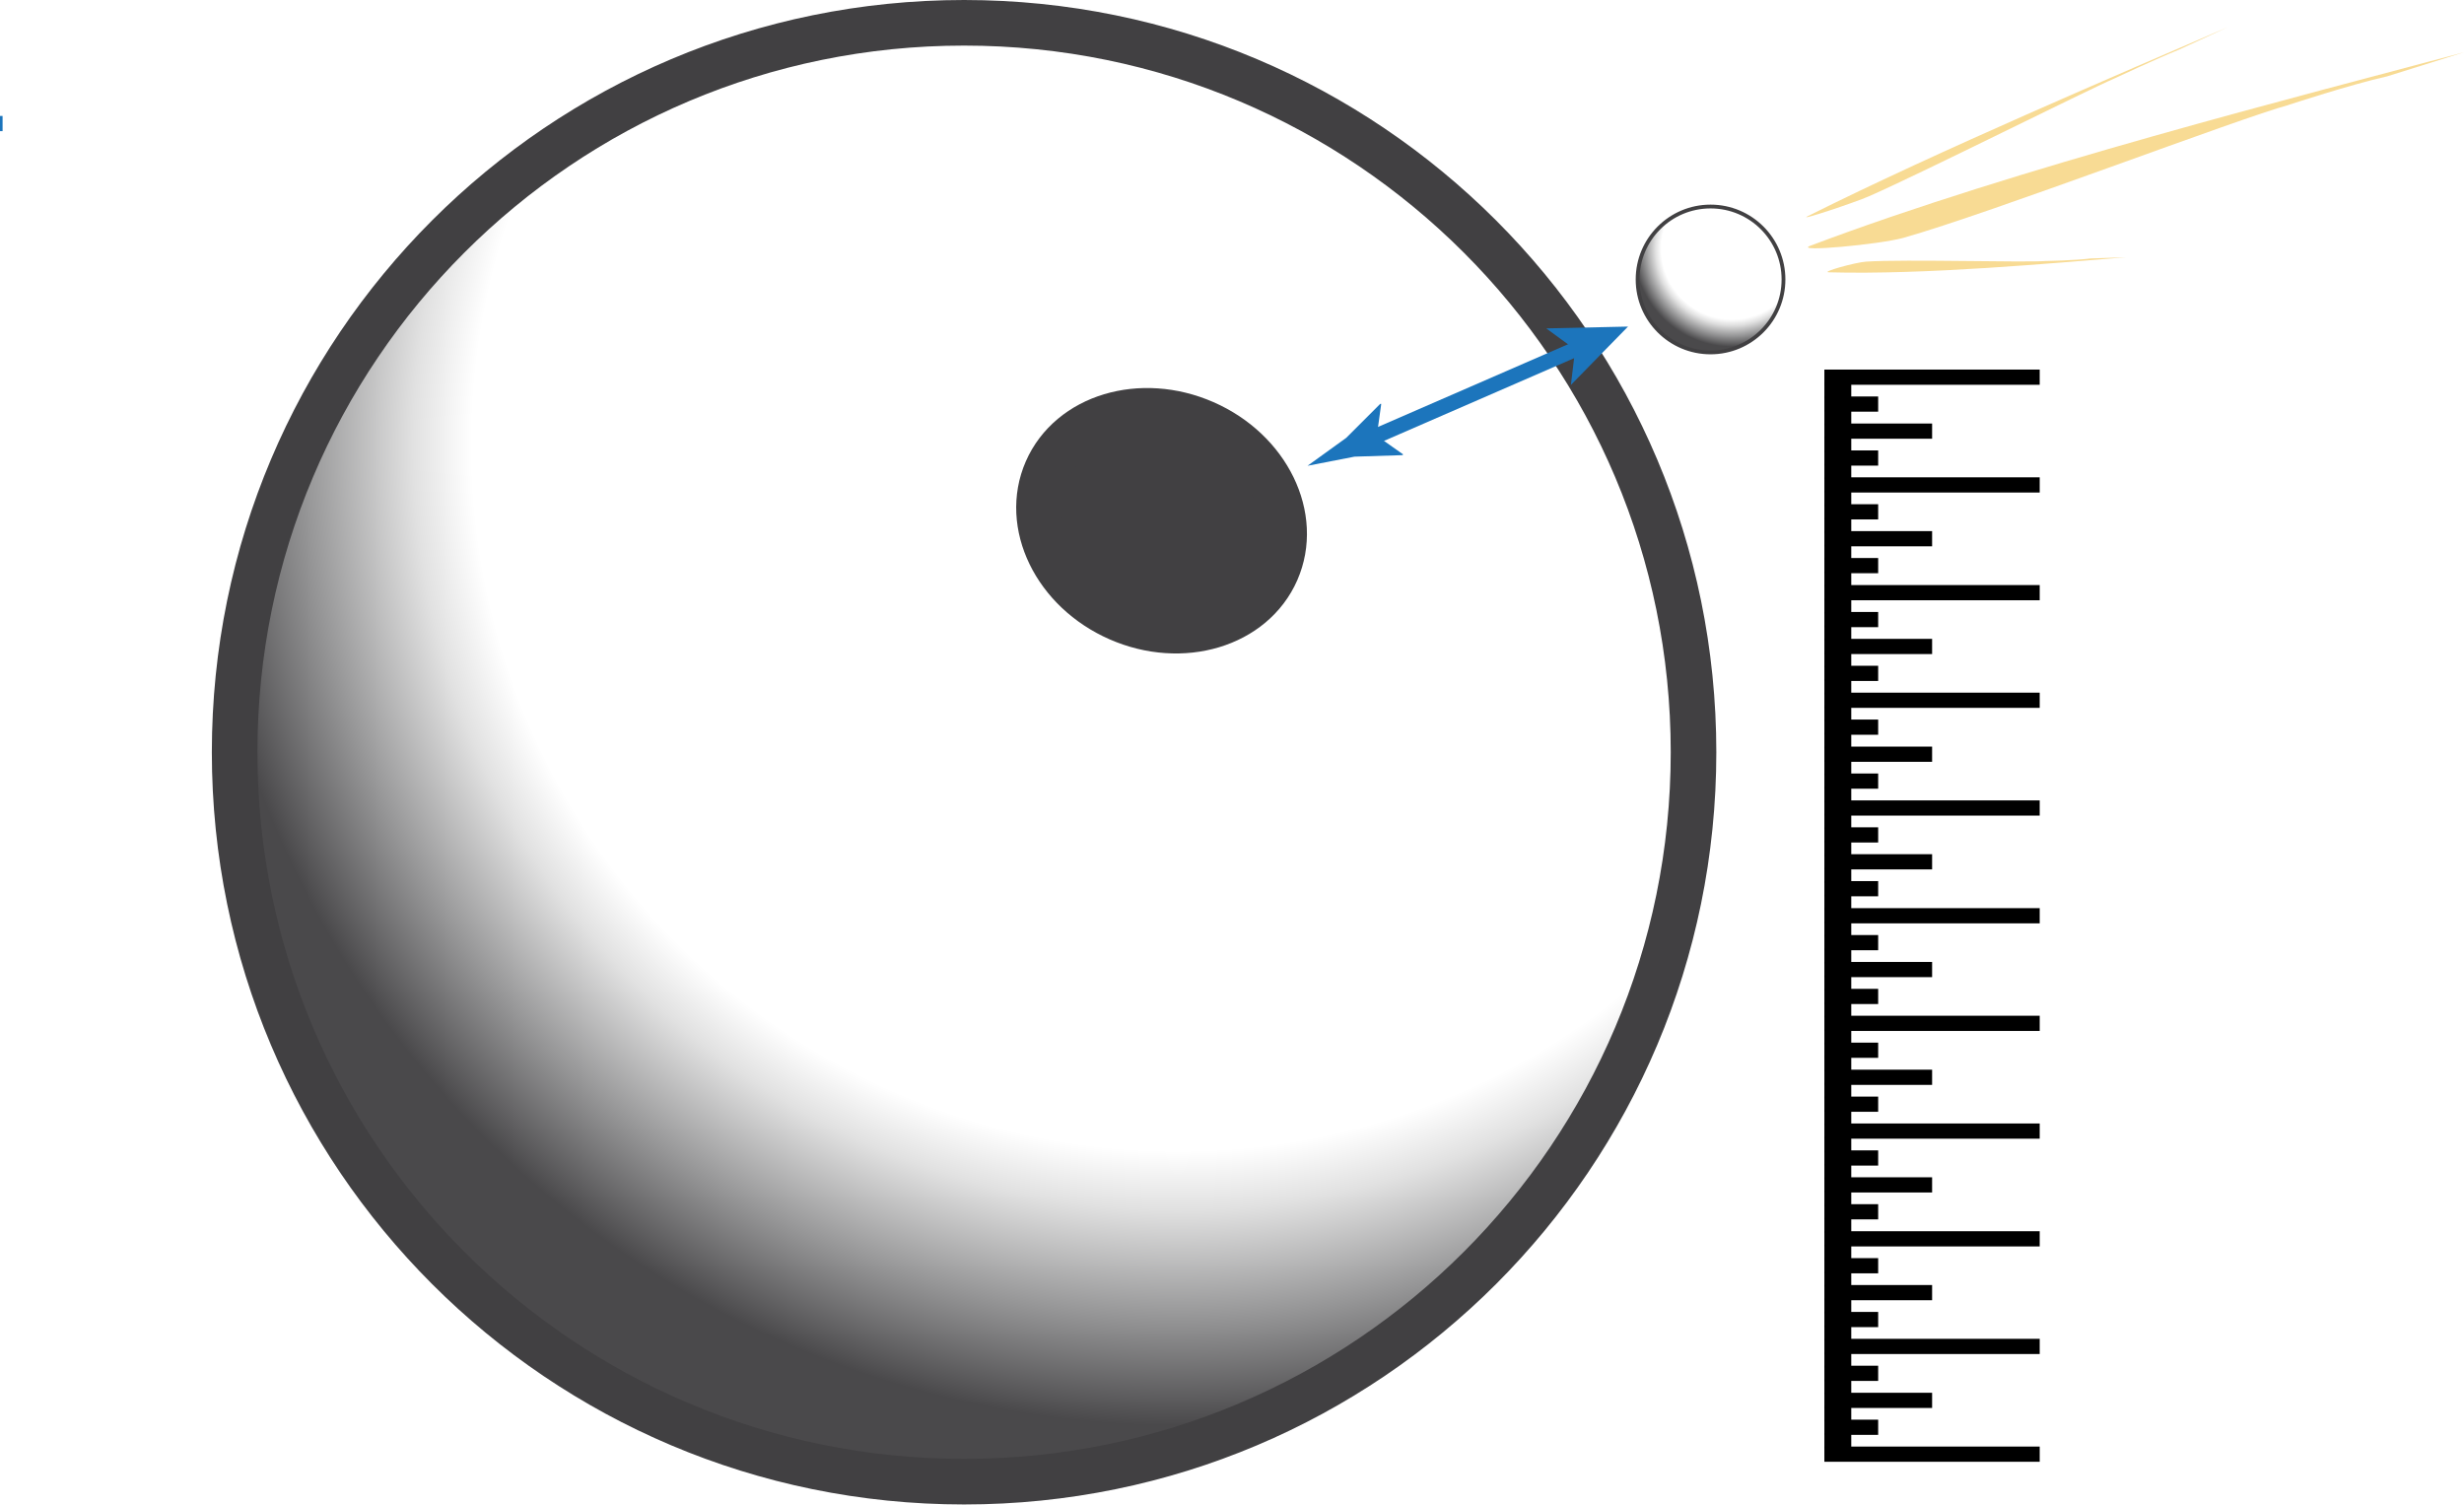
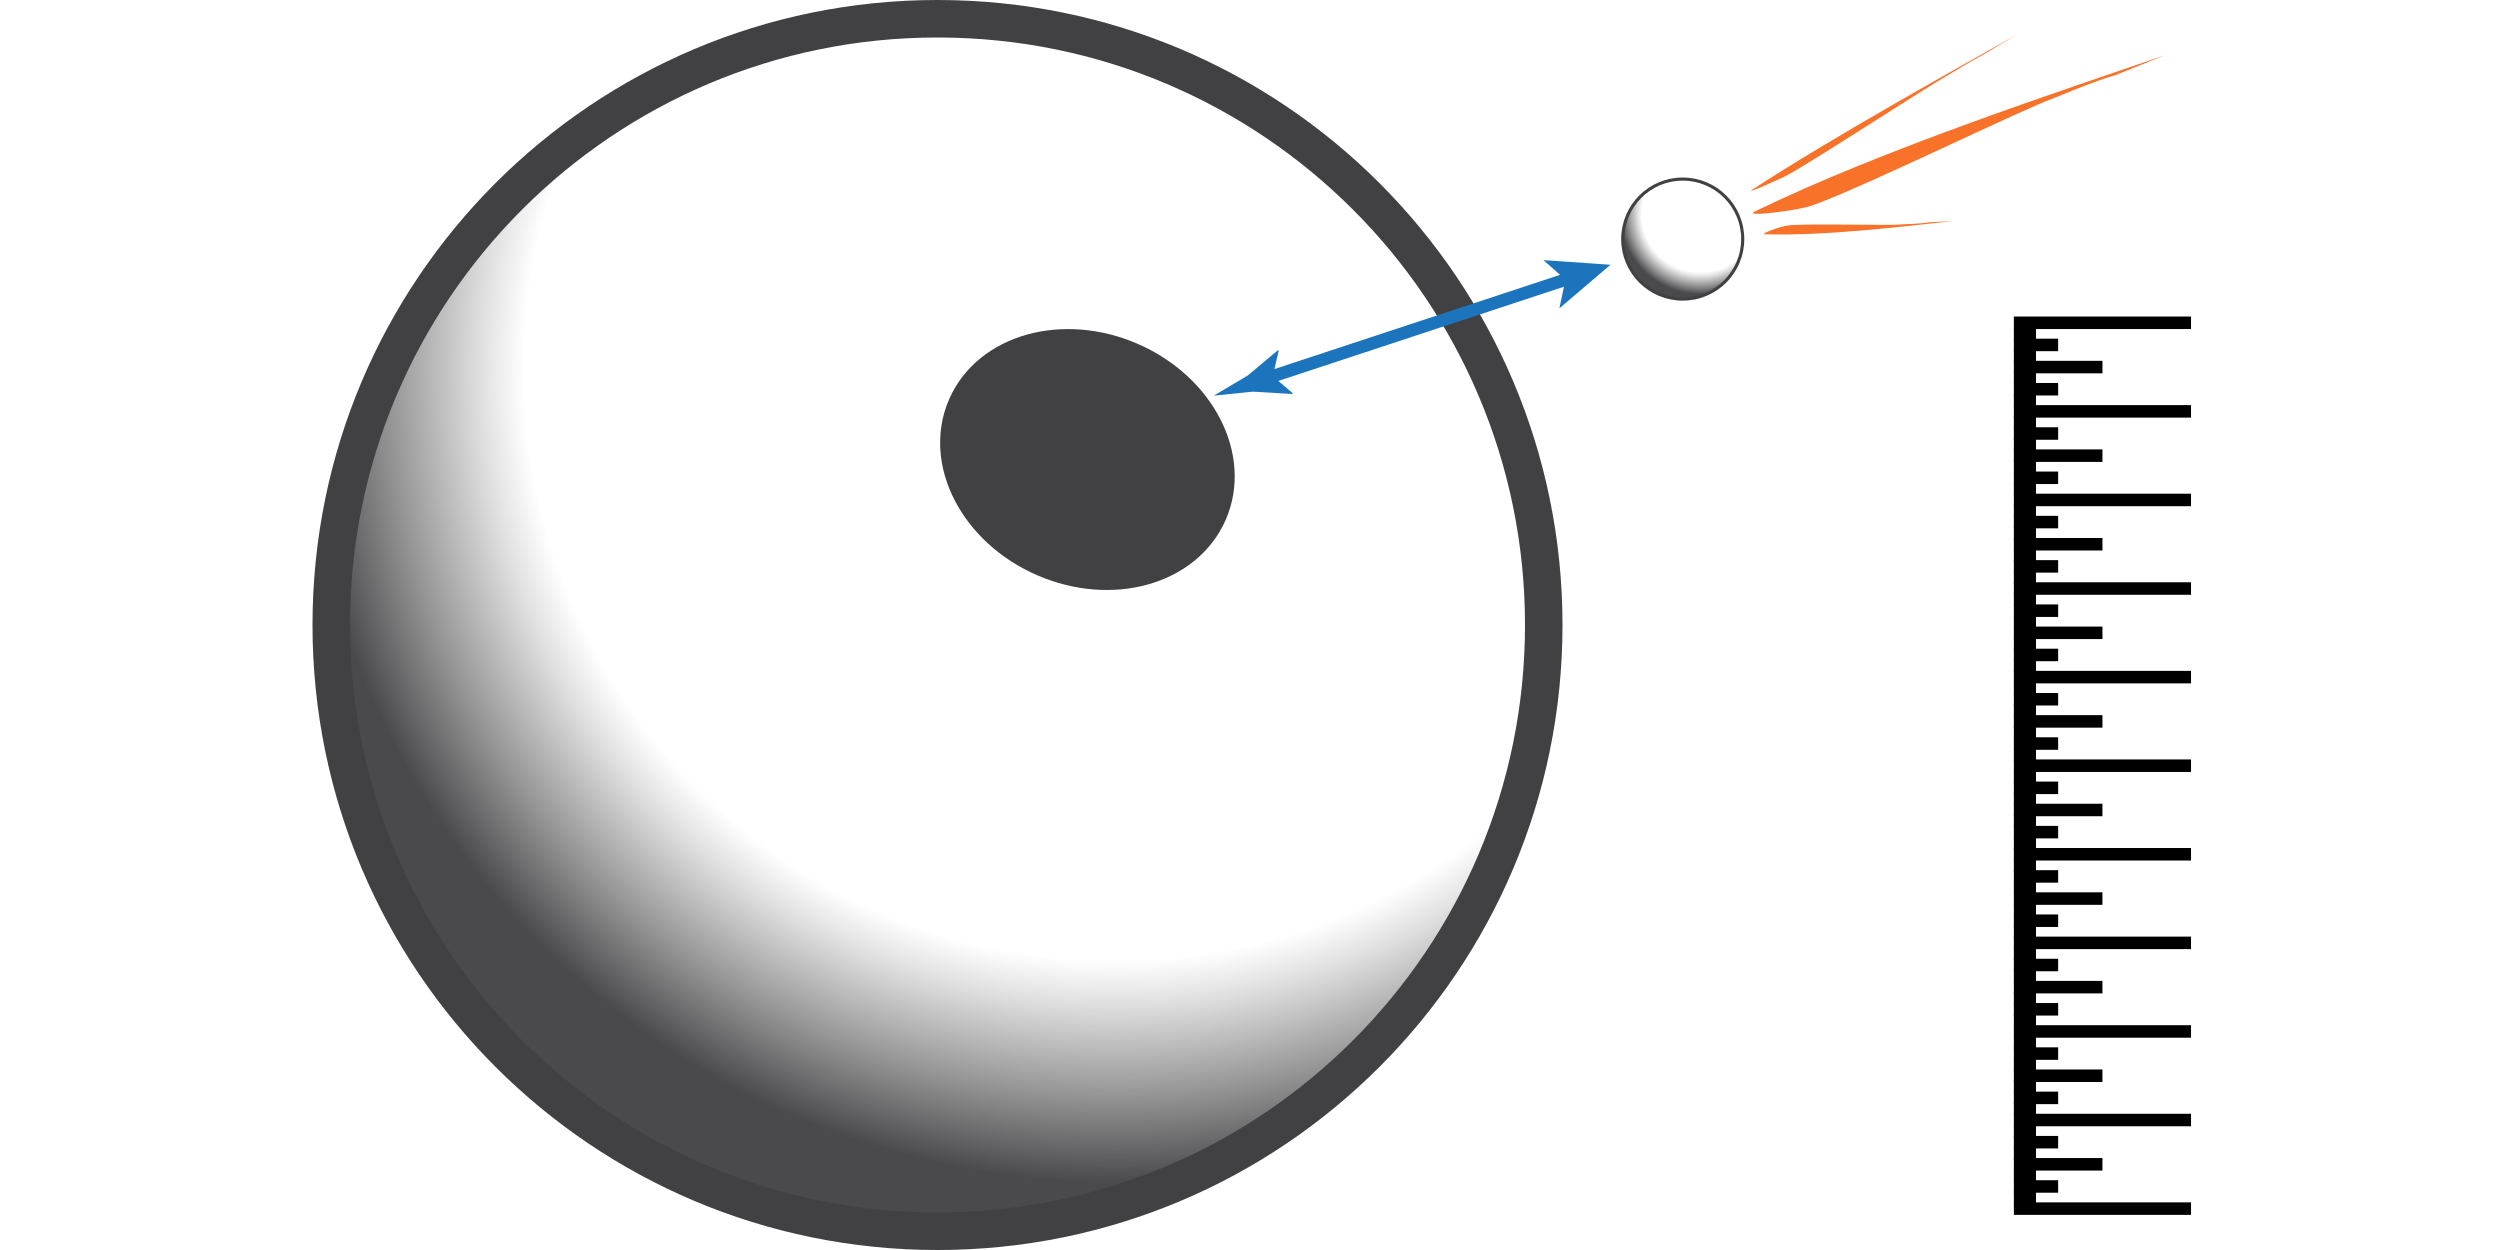
- <svg xmlns="http://www.w3.org/2000/svg" xmlns:xlink="http://www.w3.org/1999/xlink" id="Layer_1" viewBox="0 0 162.14 99">
+ <svg xmlns="http://www.w3.org/2000/svg" xmlns:xlink="http://www.w3.org/1999/xlink" id="Layer_1" viewBox="0 0 200 100">
  <defs>
-     <style>.cls-1{fill:url(#radial-gradient-2);}.cls-2{fill:#414042;}.cls-2,.cls-3,.cls-4,.cls-5,.cls-6{stroke-miterlimit:10;}.cls-2,.cls-3,.cls-6{stroke:#414042;}.cls-2,.cls-6{stroke-width:3px;}.cls-7{fill:url(#radial-gradient);}.cls-3{stroke-width:.25px;}.cls-3,.cls-4,.cls-5,.cls-6{fill:none;}.cls-4{stroke:#1c75bc;}.cls-5{stroke:#000;}.cls-8{fill:#f8db94;}.cls-9{fill:#1c75bc;}</style>
-     <symbol id="Brush_Stroke_3" viewBox="0 0 22.15 25.6">
-       <path class="cls-8" d="M5.94,6.8c1.57,2,11.18,10.41,14.07,13.92.77.94,2.68,5.44,1.99,4.83C14.11,18.55,5.26,6.71,0,0l2.67,2.93c1.05,1.56,3.27,3.88,3.27,3.88Z" />
+     <style>.cls-1,.cls-2,.cls-3,.cls-4,.cls-5{fill:none;}.cls-6{fill:url(#radial-gradient-2);}.cls-7{fill:#414042;}.cls-7,.cls-2,.cls-3,.cls-4,.cls-5{stroke-miterlimit:10;}.cls-7,.cls-2,.cls-5{stroke:#414042;}.cls-7,.cls-5{stroke-width:3px;}.cls-8{fill:url(#radial-gradient);}.cls-2{stroke-width:.25px;}.cls-3{stroke:#1c75bc;}.cls-4{stroke:#000;}.cls-9{fill:#1c75bc;}.cls-10{fill:#f87229;}</style>
+     <symbol id="Brush_Stroke_3" viewBox="0 0 22.146 25.603">
+       <path class="cls-10" d="M5.939,6.801c1.567,2.001,11.181,10.409,14.07,13.918.773.938,2.683,5.444,1.988,4.827C14.112,18.553,5.263,6.708,0,0l2.668,2.925c1.051,1.561,3.271,3.875,3.271,3.875Z" />
    </symbol>
-     <radialGradient id="radial-gradient" cx="77.51" cy="29.27" fx="77.51" fy="29.27" r="64.52" gradientUnits="userSpaceOnUse">
-       <stop offset=".72" stop-color="#fff" />
-       <stop offset=".78" stop-color="#e1e1e1" />
+     <radialGradient id="radial-gradient" cx="89.075" cy="29.766" fx="89.075" fy="29.766" r="64.519" gradientTransform="translate(-.7812 -.5208) scale(1.0104)" gradientUnits="userSpaceOnUse">
+       <stop offset=".725" stop-color="#fff" />
+       <stop offset=".777" stop-color="#e1e1e1" />
      <stop offset=".89" stop-color="#969697" />
-       <stop offset="1" stop-color="#4a494b" />
+       <stop offset=".998" stop-color="#4a494b" />
    </radialGradient>
-     <radialGradient id="radial-gradient-2" cx="113.97" cy="16.36" fx="113.97" fy="16.36" r="6.45" xlink:href="#radial-gradient" />
+     <radialGradient id="radial-gradient-2" cx="136.025" cy="17.102" fx="136.025" fy="17.102" r="6.452" gradientTransform="matrix(1,0,0,1,0,0)" xlink:href="#radial-gradient" />
  </defs>
-   <circle class="cls-7" cx="63.44" cy="49.5" r="48" />
-   <circle class="cls-6" cx="63.44" cy="49.5" r="48" />
-   <circle class="cls-1" cx="112.56" cy="18.39" r="4.8" />
-   <circle class="cls-3" cx="112.56" cy="18.39" r="4.8" />
-   <use width="22.15" height="25.6" transform="translate(139.9 16.93) rotate(-157.39) scale(.62 -.33) skewX(14.28)" xlink:href="#Brush_Stroke_3" />
-   <use width="22.15" height="25.6" transform="translate(146.61 1.78) rotate(138.62) scale(.72 .35) skewX(35.53)" xlink:href="#Brush_Stroke_3" />
-   <use width="22.15" height="25.6" transform="translate(162.14 3.44) rotate(136.77) scale(1.27 .79) skewX(20.48)" xlink:href="#Brush_Stroke_3" />
-   <ellipse class="cls-2" cx="76.44" cy="34.27" rx="7.02" ry="8.25" transform="translate(14.38 90.54) rotate(-66.35)" />
+   <rect class="cls-1" width="200" height="100" />
+   <circle class="cls-8" cx="75" cy="50" r="48.5" />
+   <circle class="cls-5" cx="75" cy="50" r="48.5" />
+   <circle class="cls-6" cx="134.618" cy="19.126" r="4.8" />
+   <circle class="cls-2" cx="134.618" cy="19.126" r="4.8" />
+   <use width="22.146" height="25.603" transform="translate(156.1866 17.6919) rotate(-151.8118) scale(.4978 -.3138) skewX(8.0043)" xlink:href="#Brush_Stroke_3" />
+   <use width="22.146" height="25.603" transform="translate(161.3152 2.7823) rotate(131.4255) scale(.6278 .3) skewX(30.6823)" xlink:href="#Brush_Stroke_3" />
+   <use width="22.146" height="25.603" transform="translate(173.1978 4.4118) rotate(129.5881) scale(1.1098 .6787) skewX(12.3002)" xlink:href="#Brush_Stroke_3" />
+   <ellipse class="cls-7" cx="86.993" cy="36.763" rx="8.591" ry="10.569" transform="translate(18.6029 101.8936) rotate(-66.5102)" />
  <g id="_1_cm._Tick_Group">
-     <path id="_1_cm._Tick_no._0" class="cls-5" d="M120.05,95.69h14.17" />
-     <path id="_1_cm._Tick_no._1" class="cls-5" d="M120.05,88.6h14.17" />
-     <path id="_1_cm._Tick_no._2" class="cls-5" d="M120.05,81.52h14.17" />
-     <path id="_1_cm._Tick_no._3" class="cls-5" d="M120.05,74.43h14.17" />
-     <path id="_1_cm._Tick_no._4" class="cls-5" d="M120.05,67.34h14.17" />
-     <path id="_1_cm._Tick_no._5" class="cls-5" d="M120.05,60.26h14.17" />
-     <path id="_1_cm._Tick_no._6" class="cls-5" d="M120.05,53.17h14.17" />
-     <path id="_1_cm._Tick_no._7" class="cls-5" d="M120.05,46.08h14.17" />
-     <path id="_1_cm._Tick_no._8" class="cls-5" d="M120.05,39h14.17" />
-     <path id="_1_cm._Tick_no._9" class="cls-5" d="M120.05,31.91h14.17" />
-     <path id="_1_cm._Tick_no._10" class="cls-5" d="M120.05,24.82h14.17" />
+     <path id="_1_cm._Tick_no._0" class="cls-4" d="M161.109,96.689h14.173" />
+     <path id="_1_cm._Tick_no._1" class="cls-4" d="M161.109,89.602h14.173" />
+     <path id="_1_cm._Tick_no._2" class="cls-4" d="M161.109,82.516h14.173" />
+     <path id="_1_cm._Tick_no._3" class="cls-4" d="M161.109,75.429h14.173" />
+     <path id="_1_cm._Tick_no._4" class="cls-4" d="M161.109,68.342h14.173" />
+     <path id="_1_cm._Tick_no._5" class="cls-4" d="M161.109,61.256h14.173" />
+     <path id="_1_cm._Tick_no._6" class="cls-4" d="M161.109,54.169h14.173" />
+     <path id="_1_cm._Tick_no._7" class="cls-4" d="M161.109,47.082h14.173" />
+     <path id="_1_cm._Tick_no._8" class="cls-4" d="M161.109,39.996h14.173" />
+     <path id="_1_cm._Tick_no._9" class="cls-4" d="M161.109,32.909h14.173" />
+     <path id="_1_cm._Tick_no._10" class="cls-4" d="M161.109,25.823h14.173" />
  </g>
  <g id="_1_2_cm._Tick_Group">
-     <path id="_1_2_cm._Tick_no._1" class="cls-5" d="M120.05,92.15h7.09" />
-     <path id="_1_2_cm._Tick_no._3" class="cls-5" d="M120.05,85.06h7.09" />
-     <path id="_1_2_cm._Tick_no._5" class="cls-5" d="M120.05,77.97h7.09" />
-     <path id="_1_2_cm._Tick_no._7" class="cls-5" d="M120.05,70.89h7.09" />
-     <path id="_1_2_cm._Tick_no._9" class="cls-5" d="M120.05,63.8h7.09" />
-     <path id="_1_2_cm._Tick_no._11" class="cls-5" d="M120.05,56.71h7.09" />
-     <path id="_1_2_cm._Tick_no._13" class="cls-5" d="M120.05,49.63h7.09" />
-     <path id="_1_2_cm._Tick_no._15" class="cls-5" d="M120.05,42.54h7.09" />
-     <path id="_1_2_cm._Tick_no._17" class="cls-5" d="M120.05,35.45h7.09" />
-     <path id="_1_2_cm._Tick_no._19" class="cls-5" d="M120.05,28.37h7.09" />
+     <path id="_1_2_cm._Tick_no._1" class="cls-4" d="M161.109,93.145h7.087" />
+     <path id="_1_2_cm._Tick_no._3" class="cls-4" d="M161.109,86.059h7.087" />
+     <path id="_1_2_cm._Tick_no._5" class="cls-4" d="M161.109,78.972h7.087" />
+     <path id="_1_2_cm._Tick_no._7" class="cls-4" d="M161.109,71.886h7.087" />
+     <path id="_1_2_cm._Tick_no._9" class="cls-4" d="M161.109,64.799h7.087" />
+     <path id="_1_2_cm._Tick_no._11" class="cls-4" d="M161.109,57.712h7.087" />
+     <path id="_1_2_cm._Tick_no._13" class="cls-4" d="M161.109,50.626h7.087" />
+     <path id="_1_2_cm._Tick_no._15" class="cls-4" d="M161.109,43.539h7.087" />
+     <path id="_1_2_cm._Tick_no._17" class="cls-4" d="M161.109,36.453h7.087" />
+     <path id="_1_2_cm._Tick_no._19" class="cls-4" d="M161.109,29.366h7.087" />
  </g>
  <g id="_1_4_cm._Tick_Group">
-     <path id="_1_4_cm._Tick_no._1" class="cls-5" d="M120.05,93.92h3.54" />
-     <path id="_1_4_cm._Tick_no._3" class="cls-5" d="M120.05,90.37h3.54" />
-     <path id="_1_4_cm._Tick_no._5" class="cls-5" d="M120.05,86.83h3.54" />
-     <path id="_1_4_cm._Tick_no._7" class="cls-5" d="M120.05,83.29h3.54" />
-     <path id="_1_4_cm._Tick_no._9" class="cls-5" d="M120.05,79.74h3.54" />
-     <path id="_1_4_cm._Tick_no._11" class="cls-5" d="M120.05,76.2h3.54" />
-     <path id="_1_4_cm._Tick_no._13" class="cls-5" d="M120.05,72.66h3.54" />
-     <path id="_1_4_cm._Tick_no._15" class="cls-5" d="M120.05,69.11h3.54" />
-     <path id="_1_4_cm._Tick_no._17" class="cls-5" d="M120.05,65.57h3.54" />
-     <path id="_1_4_cm._Tick_no._19" class="cls-5" d="M120.05,62.03h3.54" />
-     <path id="_1_4_cm._Tick_no._21" class="cls-5" d="M120.05,58.48h3.54" />
-     <path id="_1_4_cm._Tick_no._23" class="cls-5" d="M120.05,54.94h3.54" />
-     <path id="_1_4_cm._Tick_no._25" class="cls-5" d="M120.05,51.4h3.54" />
-     <path id="_1_4_cm._Tick_no._27" class="cls-5" d="M120.05,47.85h3.54" />
-     <path id="_1_4_cm._Tick_no._29" class="cls-5" d="M120.05,44.31h3.54" />
-     <path id="_1_4_cm._Tick_no._31" class="cls-5" d="M120.05,40.77h3.54" />
-     <path id="_1_4_cm._Tick_no._33" class="cls-5" d="M120.05,37.22h3.54" />
-     <path id="_1_4_cm._Tick_no._35" class="cls-5" d="M120.05,33.68h3.54" />
-     <path id="_1_4_cm._Tick_no._37" class="cls-5" d="M120.05,30.14h3.54" />
-     <path id="_1_4_cm._Tick_no._39" class="cls-5" d="M120.05,26.59h3.54" />
+     <path id="_1_4_cm._Tick_no._1" class="cls-4" d="M161.109,94.917h3.543" />
+     <path id="_1_4_cm._Tick_no._3" class="cls-4" d="M161.109,91.374h3.543" />
+     <path id="_1_4_cm._Tick_no._5" class="cls-4" d="M161.109,87.831h3.543" />
+     <path id="_1_4_cm._Tick_no._7" class="cls-4" d="M161.109,84.287h3.543" />
+     <path id="_1_4_cm._Tick_no._9" class="cls-4" d="M161.109,80.744h3.543" />
+     <path id="_1_4_cm._Tick_no._11" class="cls-4" d="M161.109,77.201h3.543" />
+     <path id="_1_4_cm._Tick_no._13" class="cls-4" d="M161.109,73.657h3.543" />
+     <path id="_1_4_cm._Tick_no._15" class="cls-4" d="M161.109,70.114h3.543" />
+     <path id="_1_4_cm._Tick_no._17" class="cls-4" d="M161.109,66.571h3.543" />
+     <path id="_1_4_cm._Tick_no._19" class="cls-4" d="M161.109,63.027h3.543" />
+     <path id="_1_4_cm._Tick_no._21" class="cls-4" d="M161.109,59.484h3.543" />
+     <path id="_1_4_cm._Tick_no._23" class="cls-4" d="M161.109,55.941h3.543" />
+     <path id="_1_4_cm._Tick_no._25" class="cls-4" d="M161.109,52.397h3.543" />
+     <path id="_1_4_cm._Tick_no._27" class="cls-4" d="M161.109,48.854h3.543" />
+     <path id="_1_4_cm._Tick_no._29" class="cls-4" d="M161.109,45.311h3.543" />
+     <path id="_1_4_cm._Tick_no._31" class="cls-4" d="M161.109,41.767h3.543" />
+     <path id="_1_4_cm._Tick_no._33" class="cls-4" d="M161.109,38.224h3.543" />
+     <path id="_1_4_cm._Tick_no._35" class="cls-4" d="M161.109,34.681h3.543" />
+     <path id="_1_4_cm._Tick_no._37" class="cls-4" d="M161.109,31.138h3.543" />
+     <path id="_1_4_cm._Tick_no._39" class="cls-4" d="M161.109,27.594h3.543" />
  </g>
  <g id="_1_8_cm._Tick_Group">
-     <path id="_1_8_cm._Tick_no._1" class="cls-5" d="M120.05,94.8h1.77" />
-     <path id="_1_8_cm._Tick_no._3" class="cls-5" d="M120.05,93.03h1.77" />
-     <path id="_1_8_cm._Tick_no._5" class="cls-5" d="M120.05,91.26h1.77" />
-     <path id="_1_8_cm._Tick_no._7" class="cls-5" d="M120.05,89.49h1.77" />
-     <path id="_1_8_cm._Tick_no._9" class="cls-5" d="M120.05,87.72h1.77" />
-     <path id="_1_8_cm._Tick_no._11" class="cls-5" d="M120.05,85.94h1.77" />
-     <path id="_1_8_cm._Tick_no._13" class="cls-5" d="M120.05,84.17h1.77" />
-     <path id="_1_8_cm._Tick_no._15" class="cls-5" d="M120.05,82.4h1.77" />
-     <path id="_1_8_cm._Tick_no._17" class="cls-5" d="M120.05,80.63h1.77" />
-     <path id="_1_8_cm._Tick_no._19" class="cls-5" d="M120.05,78.86h1.77" />
-     <path id="_1_8_cm._Tick_no._21" class="cls-5" d="M120.05,77.09h1.77" />
-     <path id="_1_8_cm._Tick_no._23" class="cls-5" d="M120.05,75.31h1.77" />
-     <path id="_1_8_cm._Tick_no._25" class="cls-5" d="M120.05,73.54h1.77" />
-     <path id="_1_8_cm._Tick_no._27" class="cls-5" d="M120.05,71.77h1.77" />
-     <path id="_1_8_cm._Tick_no._29" class="cls-5" d="M120.05,70h1.77" />
-     <path id="_1_8_cm._Tick_no._31" class="cls-5" d="M120.05,68.23h1.77" />
-     <path id="_1_8_cm._Tick_no._33" class="cls-5" d="M120.05,66.46h1.77" />
-     <path id="_1_8_cm._Tick_no._35" class="cls-5" d="M120.05,64.68h1.77" />
-     <path id="_1_8_cm._Tick_no._37" class="cls-5" d="M120.05,62.91h1.77" />
-     <path id="_1_8_cm._Tick_no._39" class="cls-5" d="M120.05,61.14h1.77" />
-     <path id="_1_8_cm._Tick_no._41" class="cls-5" d="M120.05,59.37h1.77" />
-     <path id="_1_8_cm._Tick_no._43" class="cls-5" d="M120.05,57.6h1.77" />
-     <path id="_1_8_cm._Tick_no._45" class="cls-5" d="M120.05,55.83h1.77" />
-     <path id="_1_8_cm._Tick_no._47" class="cls-5" d="M120.05,54.05h1.77" />
-     <path id="_1_8_cm._Tick_no._49" class="cls-5" d="M120.05,52.28h1.77" />
-     <path id="_1_8_cm._Tick_no._51" class="cls-5" d="M120.05,50.51h1.77" />
-     <path id="_1_8_cm._Tick_no._53" class="cls-5" d="M120.05,48.74h1.77" />
-     <path id="_1_8_cm._Tick_no._55" class="cls-5" d="M120.05,46.97h1.77" />
-     <path id="_1_8_cm._Tick_no._57" class="cls-5" d="M120.05,45.2h1.77" />
-     <path id="_1_8_cm._Tick_no._59" class="cls-5" d="M120.05,43.42h1.77" />
-     <path id="_1_8_cm._Tick_no._61" class="cls-5" d="M120.05,41.65h1.77" />
-     <path id="_1_8_cm._Tick_no._63" class="cls-5" d="M120.05,39.88h1.77" />
-     <path id="_1_8_cm._Tick_no._65" class="cls-5" d="M120.05,38.11h1.77" />
-     <path id="_1_8_cm._Tick_no._67" class="cls-5" d="M120.05,36.34h1.77" />
-     <path id="_1_8_cm._Tick_no._69" class="cls-5" d="M120.05,34.57h1.77" />
-     <path id="_1_8_cm._Tick_no._71" class="cls-5" d="M120.05,32.8h1.77" />
-     <path id="_1_8_cm._Tick_no._73" class="cls-5" d="M120.05,31.02h1.77" />
-     <path id="_1_8_cm._Tick_no._75" class="cls-5" d="M120.05,29.25h1.77" />
-     <path id="_1_8_cm._Tick_no._77" class="cls-5" d="M120.05,27.48h1.77" />
-     <path id="_1_8_cm._Tick_no._79" class="cls-5" d="M120.05,25.71h1.77" />
+     <path id="_1_8_cm._Tick_no._1" class="cls-4" d="M161.109,95.803h1.772" />
+     <path id="_1_8_cm._Tick_no._3" class="cls-4" d="M161.109,94.031h1.772" />
+     <path id="_1_8_cm._Tick_no._5" class="cls-4" d="M161.109,92.26h1.772" />
+     <path id="_1_8_cm._Tick_no._7" class="cls-4" d="M161.109,90.488h1.772" />
+     <path id="_1_8_cm._Tick_no._9" class="cls-4" d="M161.109,88.716h1.772" />
+     <path id="_1_8_cm._Tick_no._11" class="cls-4" d="M161.109,86.945h1.772" />
+     <path id="_1_8_cm._Tick_no._13" class="cls-4" d="M161.109,85.173h1.772" />
+     <path id="_1_8_cm._Tick_no._15" class="cls-4" d="M161.109,83.401h1.772" />
+     <path id="_1_8_cm._Tick_no._17" class="cls-4" d="M161.109,81.63h1.772" />
+     <path id="_1_8_cm._Tick_no._19" class="cls-4" d="M161.109,79.858h1.772" />
+     <path id="_1_8_cm._Tick_no._21" class="cls-4" d="M161.109,78.086h1.772" />
+     <path id="_1_8_cm._Tick_no._23" class="cls-4" d="M161.109,76.315h1.772" />
+     <path id="_1_8_cm._Tick_no._25" class="cls-4" d="M161.109,74.543h1.772" />
+     <path id="_1_8_cm._Tick_no._27" class="cls-4" d="M161.109,72.771h1.772" />
+     <path id="_1_8_cm._Tick_no._29" class="cls-4" d="M161.109,71h1.772" />
+     <path id="_1_8_cm._Tick_no._31" class="cls-4" d="M161.109,69.228h1.772" />
+     <path id="_1_8_cm._Tick_no._33" class="cls-4" d="M161.109,67.457h1.772" />
+     <path id="_1_8_cm._Tick_no._35" class="cls-4" d="M161.109,65.685h1.772" />
+     <path id="_1_8_cm._Tick_no._37" class="cls-4" d="M161.109,63.913h1.772" />
+     <path id="_1_8_cm._Tick_no._39" class="cls-4" d="M161.109,62.142h1.772" />
+     <path id="_1_8_cm._Tick_no._41" class="cls-4" d="M161.109,60.37h1.772" />
+     <path id="_1_8_cm._Tick_no._43" class="cls-4" d="M161.109,58.598h1.772" />
+     <path id="_1_8_cm._Tick_no._45" class="cls-4" d="M161.109,56.827h1.772" />
+     <path id="_1_8_cm._Tick_no._47" class="cls-4" d="M161.109,55.055h1.772" />
+     <path id="_1_8_cm._Tick_no._49" class="cls-4" d="M161.109,53.283h1.772" />
+     <path id="_1_8_cm._Tick_no._51" class="cls-4" d="M161.109,51.512h1.772" />
+     <path id="_1_8_cm._Tick_no._53" class="cls-4" d="M161.109,49.74h1.772" />
+     <path id="_1_8_cm._Tick_no._55" class="cls-4" d="M161.109,47.968h1.772" />
+     <path id="_1_8_cm._Tick_no._57" class="cls-4" d="M161.109,46.197h1.772" />
+     <path id="_1_8_cm._Tick_no._59" class="cls-4" d="M161.109,44.425h1.772" />
+     <path id="_1_8_cm._Tick_no._61" class="cls-4" d="M161.109,42.653h1.772" />
+     <path id="_1_8_cm._Tick_no._63" class="cls-4" d="M161.109,40.882h1.772" />
+     <path id="_1_8_cm._Tick_no._65" class="cls-4" d="M161.109,39.11h1.772" />
+     <path id="_1_8_cm._Tick_no._67" class="cls-4" d="M161.109,37.338h1.772" />
+     <path id="_1_8_cm._Tick_no._69" class="cls-4" d="M161.109,35.567h1.772" />
+     <path id="_1_8_cm._Tick_no._71" class="cls-4" d="M161.109,33.795h1.772" />
+     <path id="_1_8_cm._Tick_no._73" class="cls-4" d="M161.109,32.023h1.772" />
+     <path id="_1_8_cm._Tick_no._75" class="cls-4" d="M161.109,30.252h1.772" />
+     <path id="_1_8_cm._Tick_no._77" class="cls-4" d="M161.109,28.48h1.772" />
+     <path id="_1_8_cm._Tick_no._79" class="cls-4" d="M161.109,26.708h1.772" />
  </g>
-   <line class="cls-4" x1="89.78" y1="29.03" x2="103.89" y2="22.89" />
-   <path class="cls-9" d="M90.6,28.67l.29-2.09h-.07s-2.23,2.23-2.23,2.23c-.85.61-1.7,1.23-2.55,1.84,1.03-.2,2.06-.4,3.09-.6l3.16-.1.04-.05-1.73-1.22Z" />
-   <polygon class="cls-9" points="107.13 21.49 103.37 25.33 103.65 23 101.75 21.61 107.13 21.49" />
-   <line class="cls-4" y1="8.13" x2=".17" y2="8.13" />
+   <line class="cls-3" x1="100.971" y1="30.375" x2="125.485" y2="22.288" />
+   <path class="cls-9" d="M101.824,30.094l.476-2.054-.071-.019-2.424,2.028c-.901.534-1.803,1.069-2.704,1.603,1.042-.107,2.085-.214,3.127-.32l3.155.188.049-.049-1.608-1.377Z" />
+   <polygon class="cls-9" points="128.837 21.181 124.75 24.67 125.234 22.37 123.476 20.81 128.837 21.181" />
</svg>
